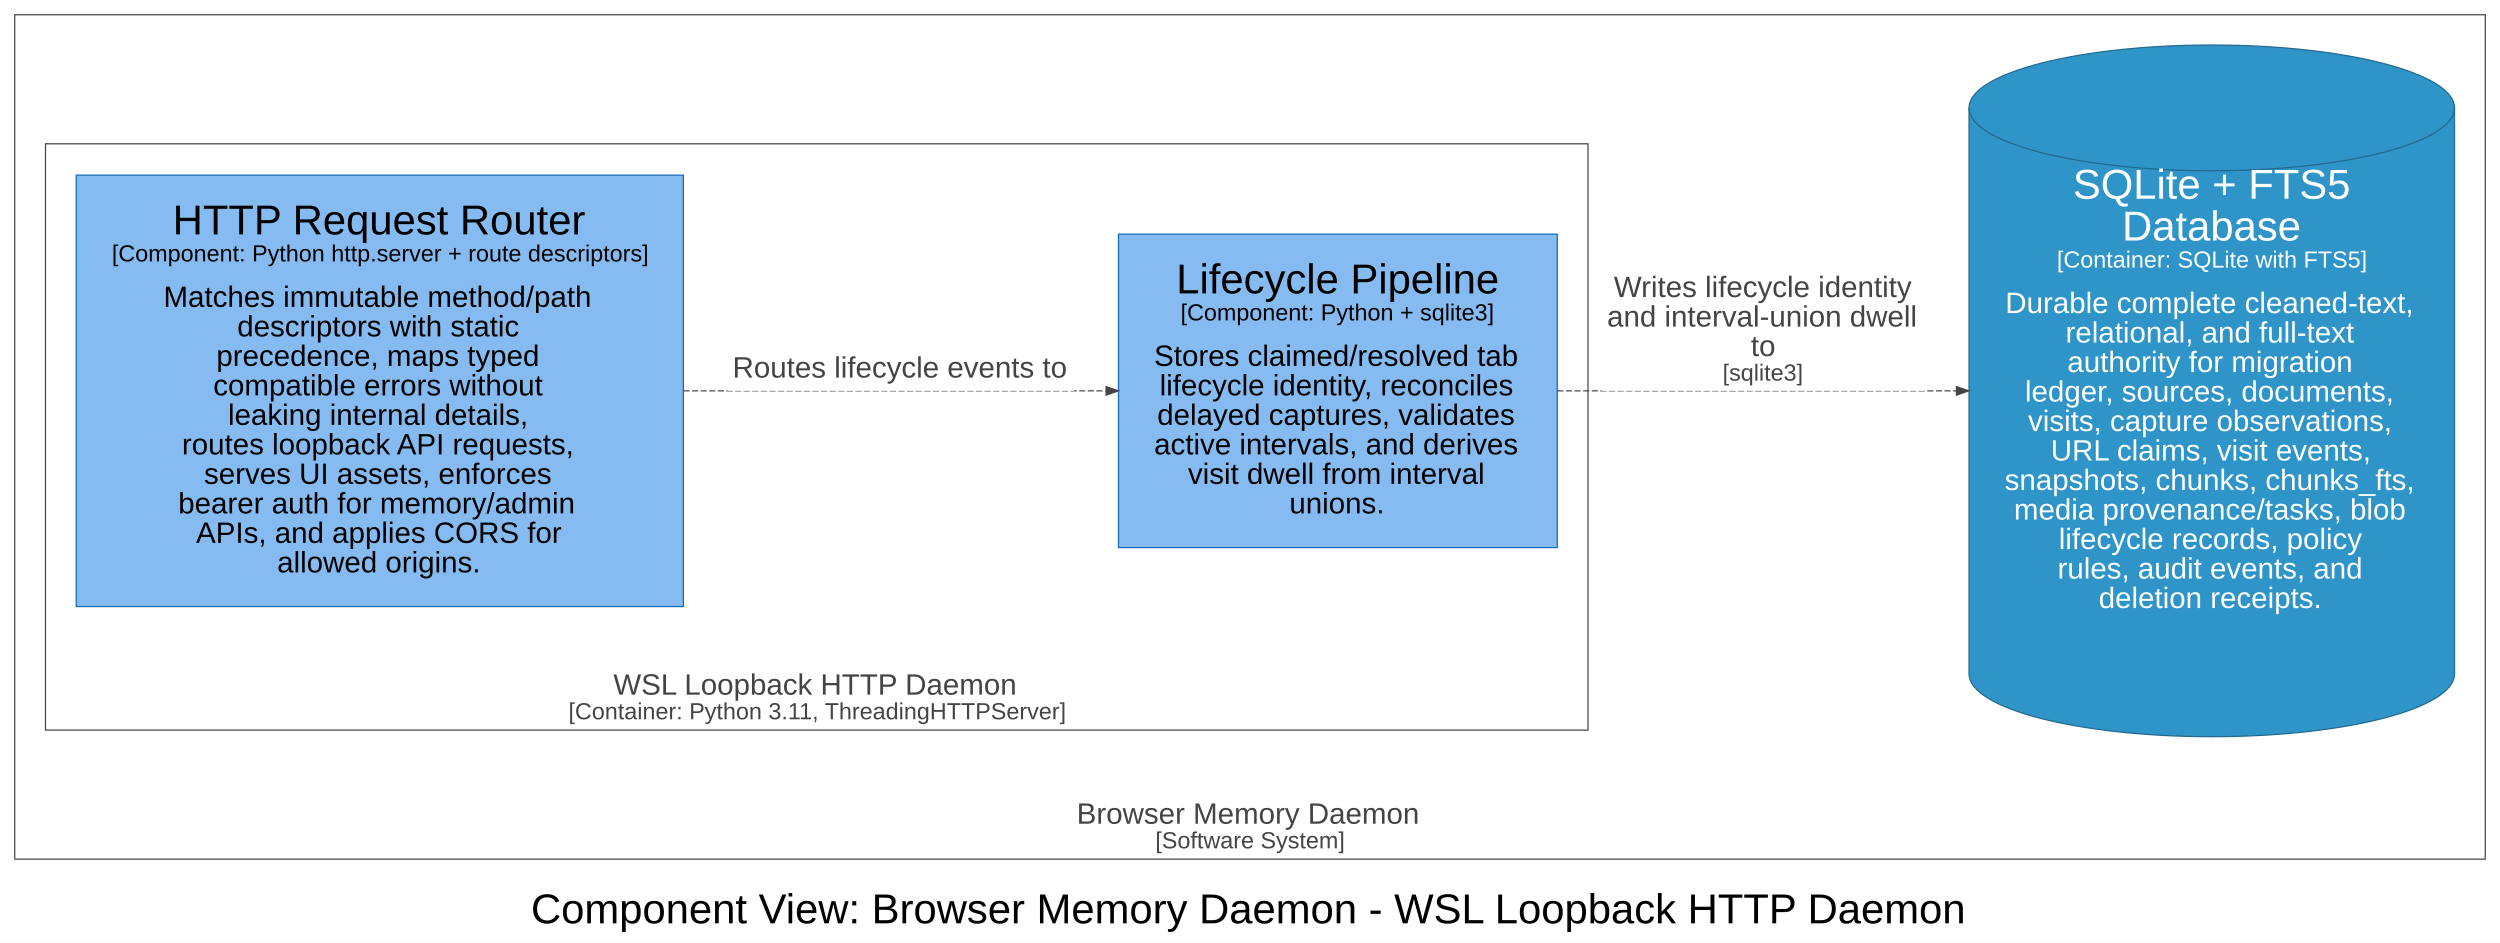
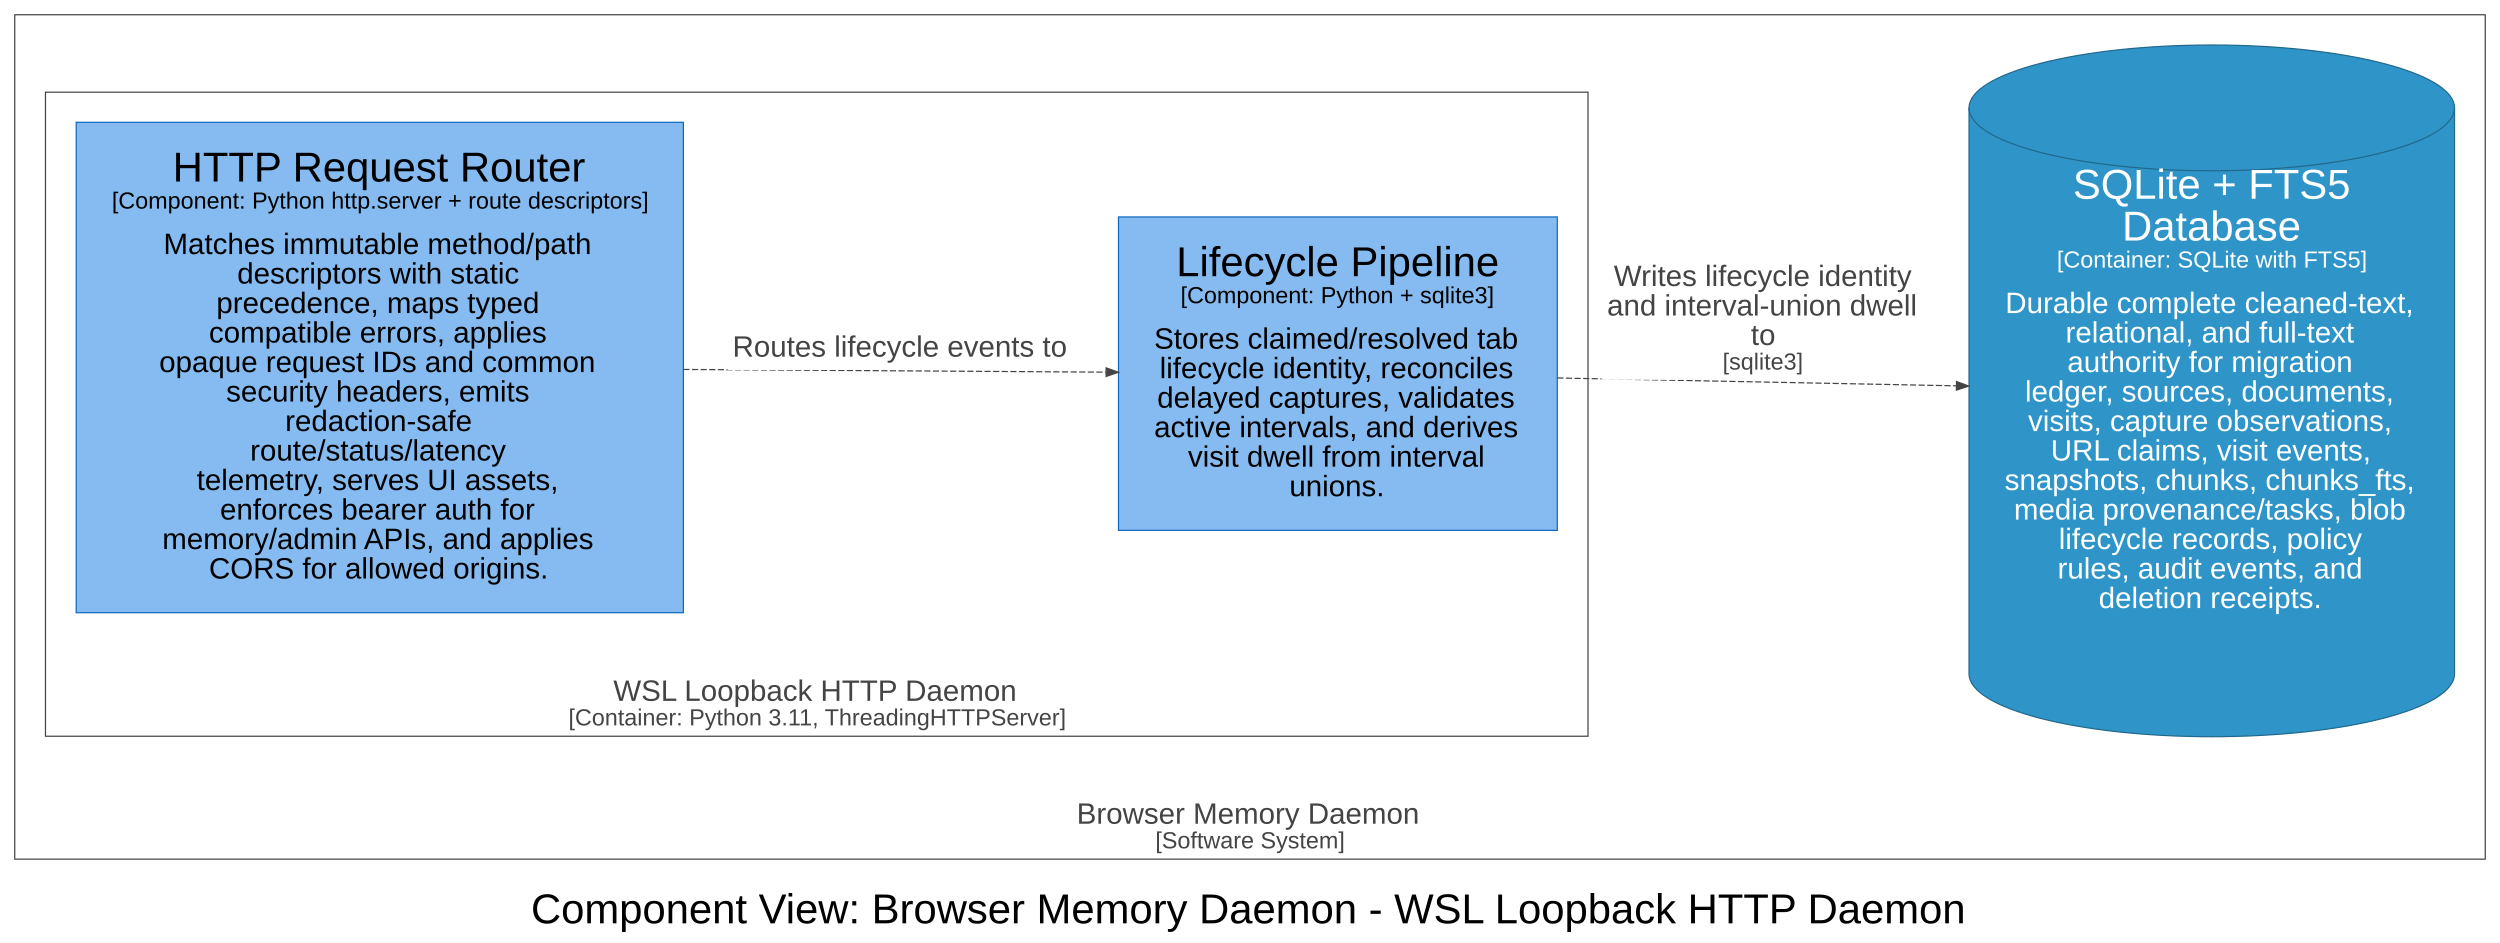
<svg xmlns="http://www.w3.org/2000/svg" width="2034pt" height="767pt" viewBox="0.00 0.00 2034.00 767.00">
  <g id="graph0" class="graph" transform="scale(1 1) rotate(0) translate(4 763)">
    <polygon fill="white" stroke="transparent" points="-4,4 -4,-763 2030,-763 2030,4 -4,4" />
    <text text-anchor="start" x="428" y="-11.8" font-family="Arial" font-size="34.00">Component View: Browser Memory Daemon - WSL Loopback HTTP Daemon</text>
    <g id="clust1" class="cluster">
      <polygon fill="none" stroke="#444444" points="8,-64 8,-751 2018,-751 2018,-64 8,-64" />
      <text text-anchor="start" x="872" y="-92.8" font-family="Arial" font-size="24.00" fill="#444444">Browser Memory Daemon</text>
      <text text-anchor="start" x="936" y="-72.8" font-family="Arial" font-size="19.00" fill="#444444">[Software System]</text>
    </g>
    <g id="clust2" class="cluster">
-       <polygon fill="none" stroke="#444444" points="33,-169 33,-646 1288,-646 1288,-169 33,-169" />
-       <text text-anchor="start" x="495" y="-197.8" font-family="Arial" font-size="24.00" fill="#444444">WSL Loopback HTTP Daemon</text>
-       <text text-anchor="start" x="458.5" y="-177.8" font-family="Arial" font-size="19.00" fill="#444444">[Container: Python 3.11, ThreadingHTTPServer]</text>
+       <polygon fill="none" stroke="#444444" points="33,-164 33,-688 1288,-688 1288,-164 33,-164" />
+       <text text-anchor="start" x="495" y="-192.8" font-family="Arial" font-size="24.00" fill="#444444">WSL Loopback HTTP Daemon</text>
+       <text text-anchor="start" x="458.5" y="-172.8" font-family="Arial" font-size="19.00" fill="#444444">[Container: Python 3.11, ThreadingHTTPServer]</text>
    </g>
    <g id="23" class="node">
-       <polygon fill="#85bbf0" stroke="#1168bd" points="552,-620.5 58,-620.5 58,-269.5 552,-269.5 552,-620.5" />
-       <text text-anchor="start" x="136.5" y="-572.3" font-family="Arial" font-size="34.00" fill="#000000">HTTP Request Router</text>
-       <text text-anchor="start" x="87" y="-550.3" font-family="Arial" font-size="19.00" fill="#000000">[Component: Python http.server + route descriptors]</text>
-       <text text-anchor="start" x="129" y="-513.3" font-family="Arial" font-size="24.00" fill="#000000">Matches immutable method/path</text>
-       <text text-anchor="start" x="189" y="-489.3" font-family="Arial" font-size="24.00" fill="#000000">descriptors with static</text>
-       <text text-anchor="start" x="172" y="-465.3" font-family="Arial" font-size="24.00" fill="#000000">precedence, maps typed</text>
-       <text text-anchor="start" x="169.5" y="-441.3" font-family="Arial" font-size="24.00" fill="#000000">compatible errors without</text>
-       <text text-anchor="start" x="181.5" y="-417.3" font-family="Arial" font-size="24.00" fill="#000000">leaking internal details,</text>
-       <text text-anchor="start" x="144" y="-393.3" font-family="Arial" font-size="24.00" fill="#000000">routes loopback API requests,</text>
-       <text text-anchor="start" x="162" y="-369.3" font-family="Arial" font-size="24.00" fill="#000000">serves UI assets, enforces</text>
-       <text text-anchor="start" x="141" y="-345.3" font-family="Arial" font-size="24.00" fill="#000000">bearer auth for memory/admin</text>
-       <text text-anchor="start" x="155.5" y="-321.3" font-family="Arial" font-size="24.00" fill="#000000">APIs, and applies CORS for</text>
-       <text text-anchor="start" x="221.5" y="-297.3" font-family="Arial" font-size="24.00" fill="#000000">allowed origins.</text>
+       <polygon fill="#85bbf0" stroke="#1168bd" points="552,-663.5 58,-663.5 58,-264.5 552,-264.5 552,-663.5" />
+       <text text-anchor="start" x="136.5" y="-615.3" font-family="Arial" font-size="34.00" fill="#000000">HTTP Request Router</text>
+       <text text-anchor="start" x="87" y="-593.3" font-family="Arial" font-size="19.00" fill="#000000">[Component: Python http.server + route descriptors]</text>
+       <text text-anchor="start" x="129" y="-556.3" font-family="Arial" font-size="24.00" fill="#000000">Matches immutable method/path</text>
+       <text text-anchor="start" x="189" y="-532.3" font-family="Arial" font-size="24.00" fill="#000000">descriptors with static</text>
+       <text text-anchor="start" x="172" y="-508.3" font-family="Arial" font-size="24.00" fill="#000000">precedence, maps typed</text>
+       <text text-anchor="start" x="166" y="-484.3" font-family="Arial" font-size="24.00" fill="#000000">compatible errors, applies</text>
+       <text text-anchor="start" x="125.5" y="-460.3" font-family="Arial" font-size="24.00" fill="#000000">opaque request IDs and common</text>
+       <text text-anchor="start" x="180" y="-436.3" font-family="Arial" font-size="24.00" fill="#000000">security headers, emits</text>
+       <text text-anchor="start" x="228" y="-412.3" font-family="Arial" font-size="24.00" fill="#000000">redaction-safe</text>
+       <text text-anchor="start" x="199.5" y="-388.3" font-family="Arial" font-size="24.00" fill="#000000">route/status/latency</text>
+       <text text-anchor="start" x="156" y="-364.3" font-family="Arial" font-size="24.00" fill="#000000">telemetry, serves UI assets,</text>
+       <text text-anchor="start" x="175" y="-340.3" font-family="Arial" font-size="24.00" fill="#000000">enforces bearer auth for</text>
+       <text text-anchor="start" x="128" y="-316.3" font-family="Arial" font-size="24.00" fill="#000000">memory/admin APIs, and applies</text>
+       <text text-anchor="start" x="166" y="-292.3" font-family="Arial" font-size="24.00" fill="#000000">CORS for allowed origins.</text>
    </g>
    <g id="28" class="node">
-       <polygon fill="#85bbf0" stroke="#1168bd" points="1263,-572.5 906,-572.5 906,-317.5 1263,-317.5 1263,-572.5" />
-       <text text-anchor="start" x="953" y="-524.3" font-family="Arial" font-size="34.00" fill="#000000">Lifecycle Pipeline</text>
-       <text text-anchor="start" x="956.5" y="-502.3" font-family="Arial" font-size="19.00" fill="#000000">[Component: Python + sqlite3]</text>
-       <text text-anchor="start" x="935" y="-465.3" font-family="Arial" font-size="24.00" fill="#000000">Stores claimed/resolved tab</text>
-       <text text-anchor="start" x="939.5" y="-441.3" font-family="Arial" font-size="24.00" fill="#000000">lifecycle identity, reconciles</text>
-       <text text-anchor="start" x="937.5" y="-417.3" font-family="Arial" font-size="24.00" fill="#000000">delayed captures, validates</text>
-       <text text-anchor="start" x="935" y="-393.3" font-family="Arial" font-size="24.00" fill="#000000">active intervals, and derives</text>
-       <text text-anchor="start" x="962.5" y="-369.3" font-family="Arial" font-size="24.00" fill="#000000">visit dwell from interval</text>
-       <text text-anchor="start" x="1045" y="-345.3" font-family="Arial" font-size="24.00" fill="#000000">unions.</text>
+       <polygon fill="#85bbf0" stroke="#1168bd" points="1263,-586.5 906,-586.5 906,-331.5 1263,-331.5 1263,-586.5" />
+       <text text-anchor="start" x="953" y="-538.3" font-family="Arial" font-size="34.00" fill="#000000">Lifecycle Pipeline</text>
+       <text text-anchor="start" x="956.5" y="-516.3" font-family="Arial" font-size="19.00" fill="#000000">[Component: Python + sqlite3]</text>
+       <text text-anchor="start" x="935" y="-479.3" font-family="Arial" font-size="24.00" fill="#000000">Stores claimed/resolved tab</text>
+       <text text-anchor="start" x="939.5" y="-455.3" font-family="Arial" font-size="24.00" fill="#000000">lifecycle identity, reconciles</text>
+       <text text-anchor="start" x="937.5" y="-431.3" font-family="Arial" font-size="24.00" fill="#000000">delayed captures, validates</text>
+       <text text-anchor="start" x="935" y="-407.3" font-family="Arial" font-size="24.00" fill="#000000">active intervals, and derives</text>
+       <text text-anchor="start" x="962.5" y="-383.3" font-family="Arial" font-size="24.00" fill="#000000">visit dwell from interval</text>
+       <text text-anchor="start" x="1045" y="-359.3" font-family="Arial" font-size="24.00" fill="#000000">unions.</text>
    </g>
    <g id="117" class="edge">
-       <path fill="none" stroke="#444444" stroke-dasharray="5,2" d="M552.01,-445C663.2,-445 792.48,-445 895.69,-445" />
-       <polygon fill="#444444" stroke="#444444" points="895.92,-448.5 905.92,-445 895.92,-441.5 895.92,-448.5" />
-       <polygon fill="white" stroke="transparent" points="588,-445 588,-479 870,-479 870,-445 588,-445" />
-       <text text-anchor="start" x="592" y="-455.8" font-family="Arial" font-size="24.00" fill="#444444">Routes lifecycle events to</text>
+       <path fill="none" stroke="#444444" stroke-dasharray="5,2" d="M552.01,-462.42C663.2,-461.7 792.48,-460.87 895.69,-460.21" />
+       <polygon fill="#444444" stroke="#444444" points="895.94,-463.71 905.92,-460.14 895.9,-456.71 895.94,-463.71" />
+       <polygon fill="white" stroke="transparent" points="588,-462 588,-496 870,-496 870,-462 588,-462" />
+       <text text-anchor="start" x="592" y="-472.8" font-family="Arial" font-size="24.00" fill="#444444">Routes lifecycle events to</text>
    </g>
    <g id="47" class="node">
      <path fill="#2f95c8" stroke="#20688c" d="M1993,-675.22C1993,-703.44 1904.48,-726.38 1795.5,-726.38 1686.52,-726.38 1598,-703.44 1598,-675.22 1598,-675.22 1598,-214.78 1598,-214.78 1598,-186.56 1686.52,-163.62 1795.5,-163.62 1904.48,-163.62 1993,-186.56 1993,-214.78 1993,-214.78 1993,-675.22 1993,-675.22" />
      <path fill="none" stroke="#20688c" d="M1993,-675.22C1993,-646.99 1904.48,-624.06 1795.5,-624.06 1686.52,-624.06 1598,-646.99 1598,-675.22" />
      <text text-anchor="start" x="1682.5" y="-601.3" font-family="Arial" font-size="34.00" fill="#ffffff">SQLite + FTS5</text>
      <text text-anchor="start" x="1722.5" y="-567.3" font-family="Arial" font-size="34.00" fill="#ffffff">Database</text>
      <text text-anchor="start" x="1669.5" y="-545.3" font-family="Arial" font-size="19.00" fill="#ffffff">[Container: SQLite with FTS5]</text>
      <text text-anchor="start" x="1627.5" y="-508.3" font-family="Arial" font-size="24.00" fill="#ffffff">Durable complete cleaned-text,</text>
      <text text-anchor="start" x="1676.5" y="-484.3" font-family="Arial" font-size="24.00" fill="#ffffff">relational, and full-text</text>
      <text text-anchor="start" x="1678" y="-460.3" font-family="Arial" font-size="24.00" fill="#ffffff">authority for migration</text>
      <text text-anchor="start" x="1643.5" y="-436.3" font-family="Arial" font-size="24.00" fill="#ffffff">ledger, sources, documents,</text>
      <text text-anchor="start" x="1646" y="-412.3" font-family="Arial" font-size="24.00" fill="#ffffff">visits, capture observations,</text>
      <text text-anchor="start" x="1664.5" y="-388.3" font-family="Arial" font-size="24.00" fill="#ffffff">URL claims, visit events,</text>
      <text text-anchor="start" x="1627" y="-364.3" font-family="Arial" font-size="24.00" fill="#ffffff">snapshots, chunks, chunks_fts,</text>
      <text text-anchor="start" x="1634.5" y="-340.3" font-family="Arial" font-size="24.00" fill="#ffffff">media provenance/tasks, blob</text>
      <text text-anchor="start" x="1671" y="-316.3" font-family="Arial" font-size="24.00" fill="#ffffff">lifecycle records, policy</text>
      <text text-anchor="start" x="1670" y="-292.3" font-family="Arial" font-size="24.00" fill="#ffffff">rules, audit events, and</text>
      <text text-anchor="start" x="1703.5" y="-268.3" font-family="Arial" font-size="24.00" fill="#ffffff">deletion receipts.</text>
    </g>
    <g id="126" class="edge">
-       <path fill="none" stroke="#444444" stroke-dasharray="5,2" d="M1263.04,-445C1361.58,-445 1484.67,-445 1587.56,-445" />
-       <polygon fill="#444444" stroke="#444444" points="1587.77,-448.5 1597.77,-445 1587.77,-441.5 1587.77,-448.5" />
-       <polygon fill="white" stroke="transparent" points="1299,-445 1299,-544 1562,-544 1562,-445 1299,-445" />
-       <text text-anchor="start" x="1309" y="-521.3" font-family="Arial" font-size="24.00" fill="#444444">Writes lifecycle identity</text>
-       <text text-anchor="start" x="1303.5" y="-497.3" font-family="Arial" font-size="24.00" fill="#444444">and interval-union dwell</text>
-       <text text-anchor="start" x="1420.5" y="-473.3" font-family="Arial" font-size="24.00" fill="#444444">to</text>
-       <text text-anchor="start" x="1397.5" y="-453.3" font-family="Arial" font-size="19.00" fill="#444444">[sqlite3]</text>
+       <path fill="none" stroke="#444444" stroke-dasharray="5,2" d="M1263.04,-455.49C1361.58,-453.55 1484.67,-451.12 1587.56,-449.09" />
+       <polygon fill="#444444" stroke="#444444" points="1587.84,-452.58 1597.77,-448.88 1587.7,-445.58 1587.84,-452.58" />
+       <polygon fill="white" stroke="transparent" points="1299,-454 1299,-553 1562,-553 1562,-454 1299,-454" />
+       <text text-anchor="start" x="1309" y="-530.3" font-family="Arial" font-size="24.00" fill="#444444">Writes lifecycle identity</text>
+       <text text-anchor="start" x="1303.5" y="-506.3" font-family="Arial" font-size="24.00" fill="#444444">and interval-union dwell</text>
+       <text text-anchor="start" x="1420.5" y="-482.3" font-family="Arial" font-size="24.00" fill="#444444">to</text>
+       <text text-anchor="start" x="1397.5" y="-462.3" font-family="Arial" font-size="19.00" fill="#444444">[sqlite3]</text>
    </g>
  </g>
</svg>
